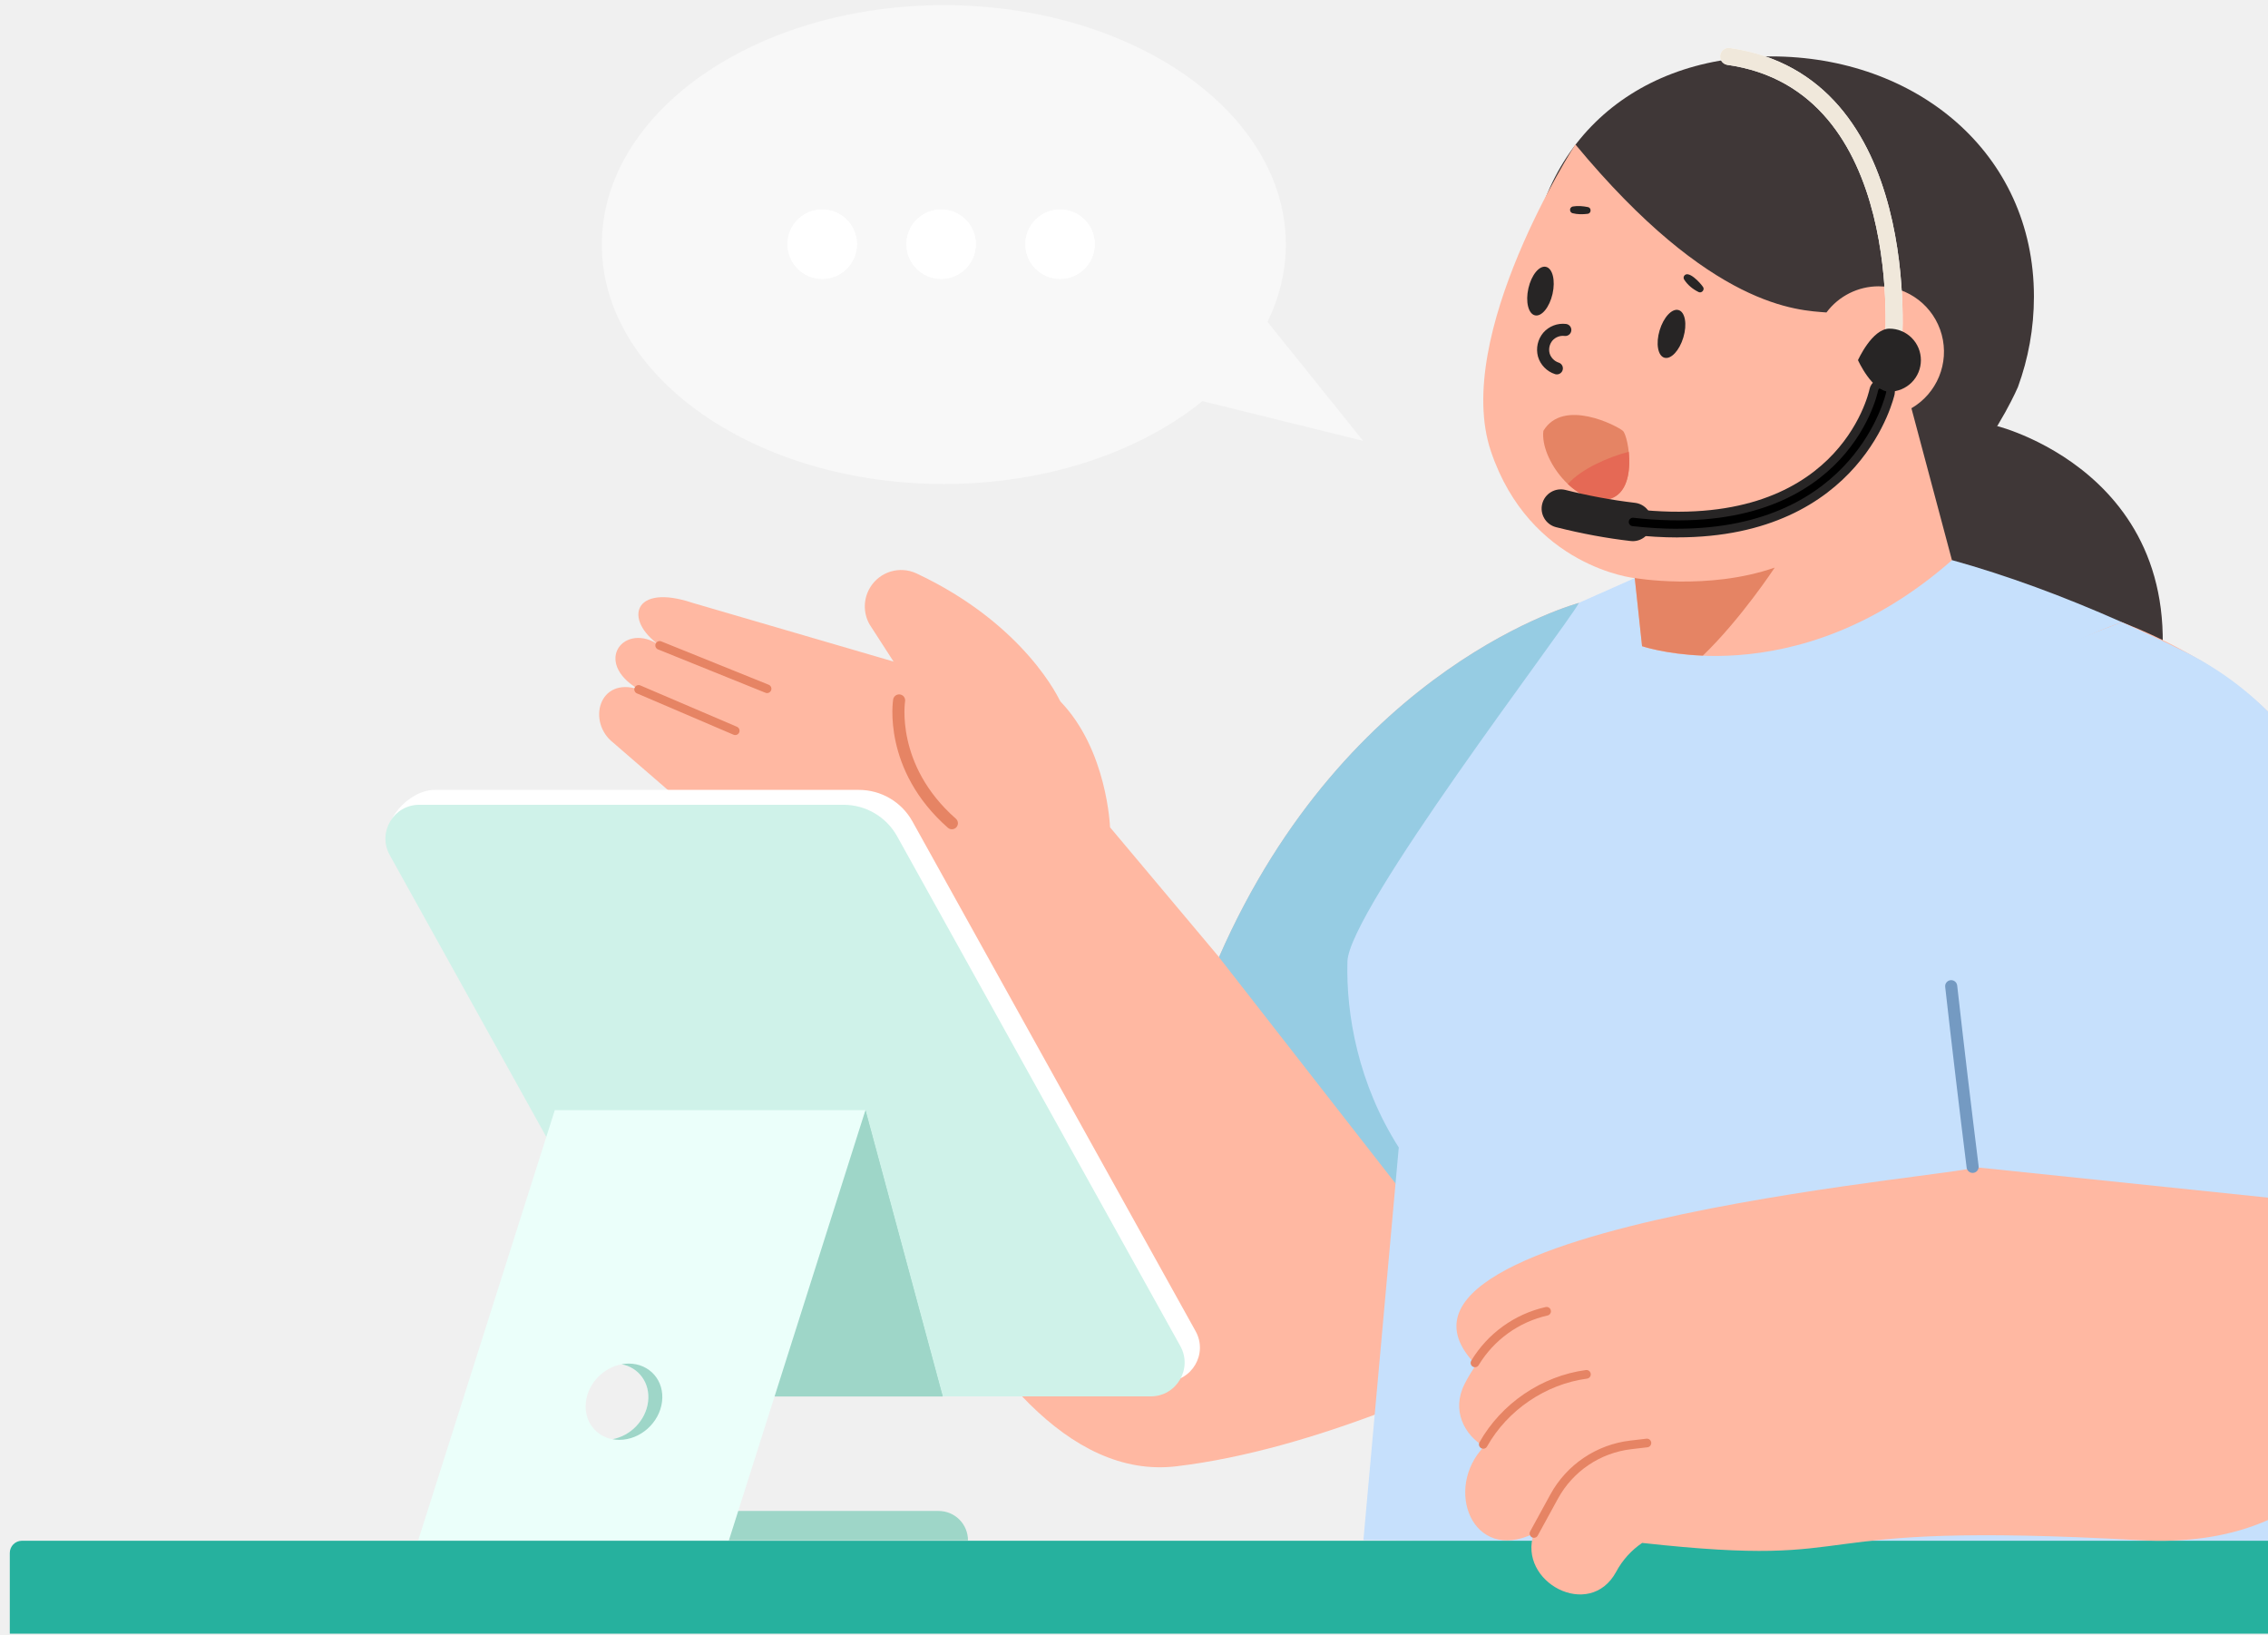
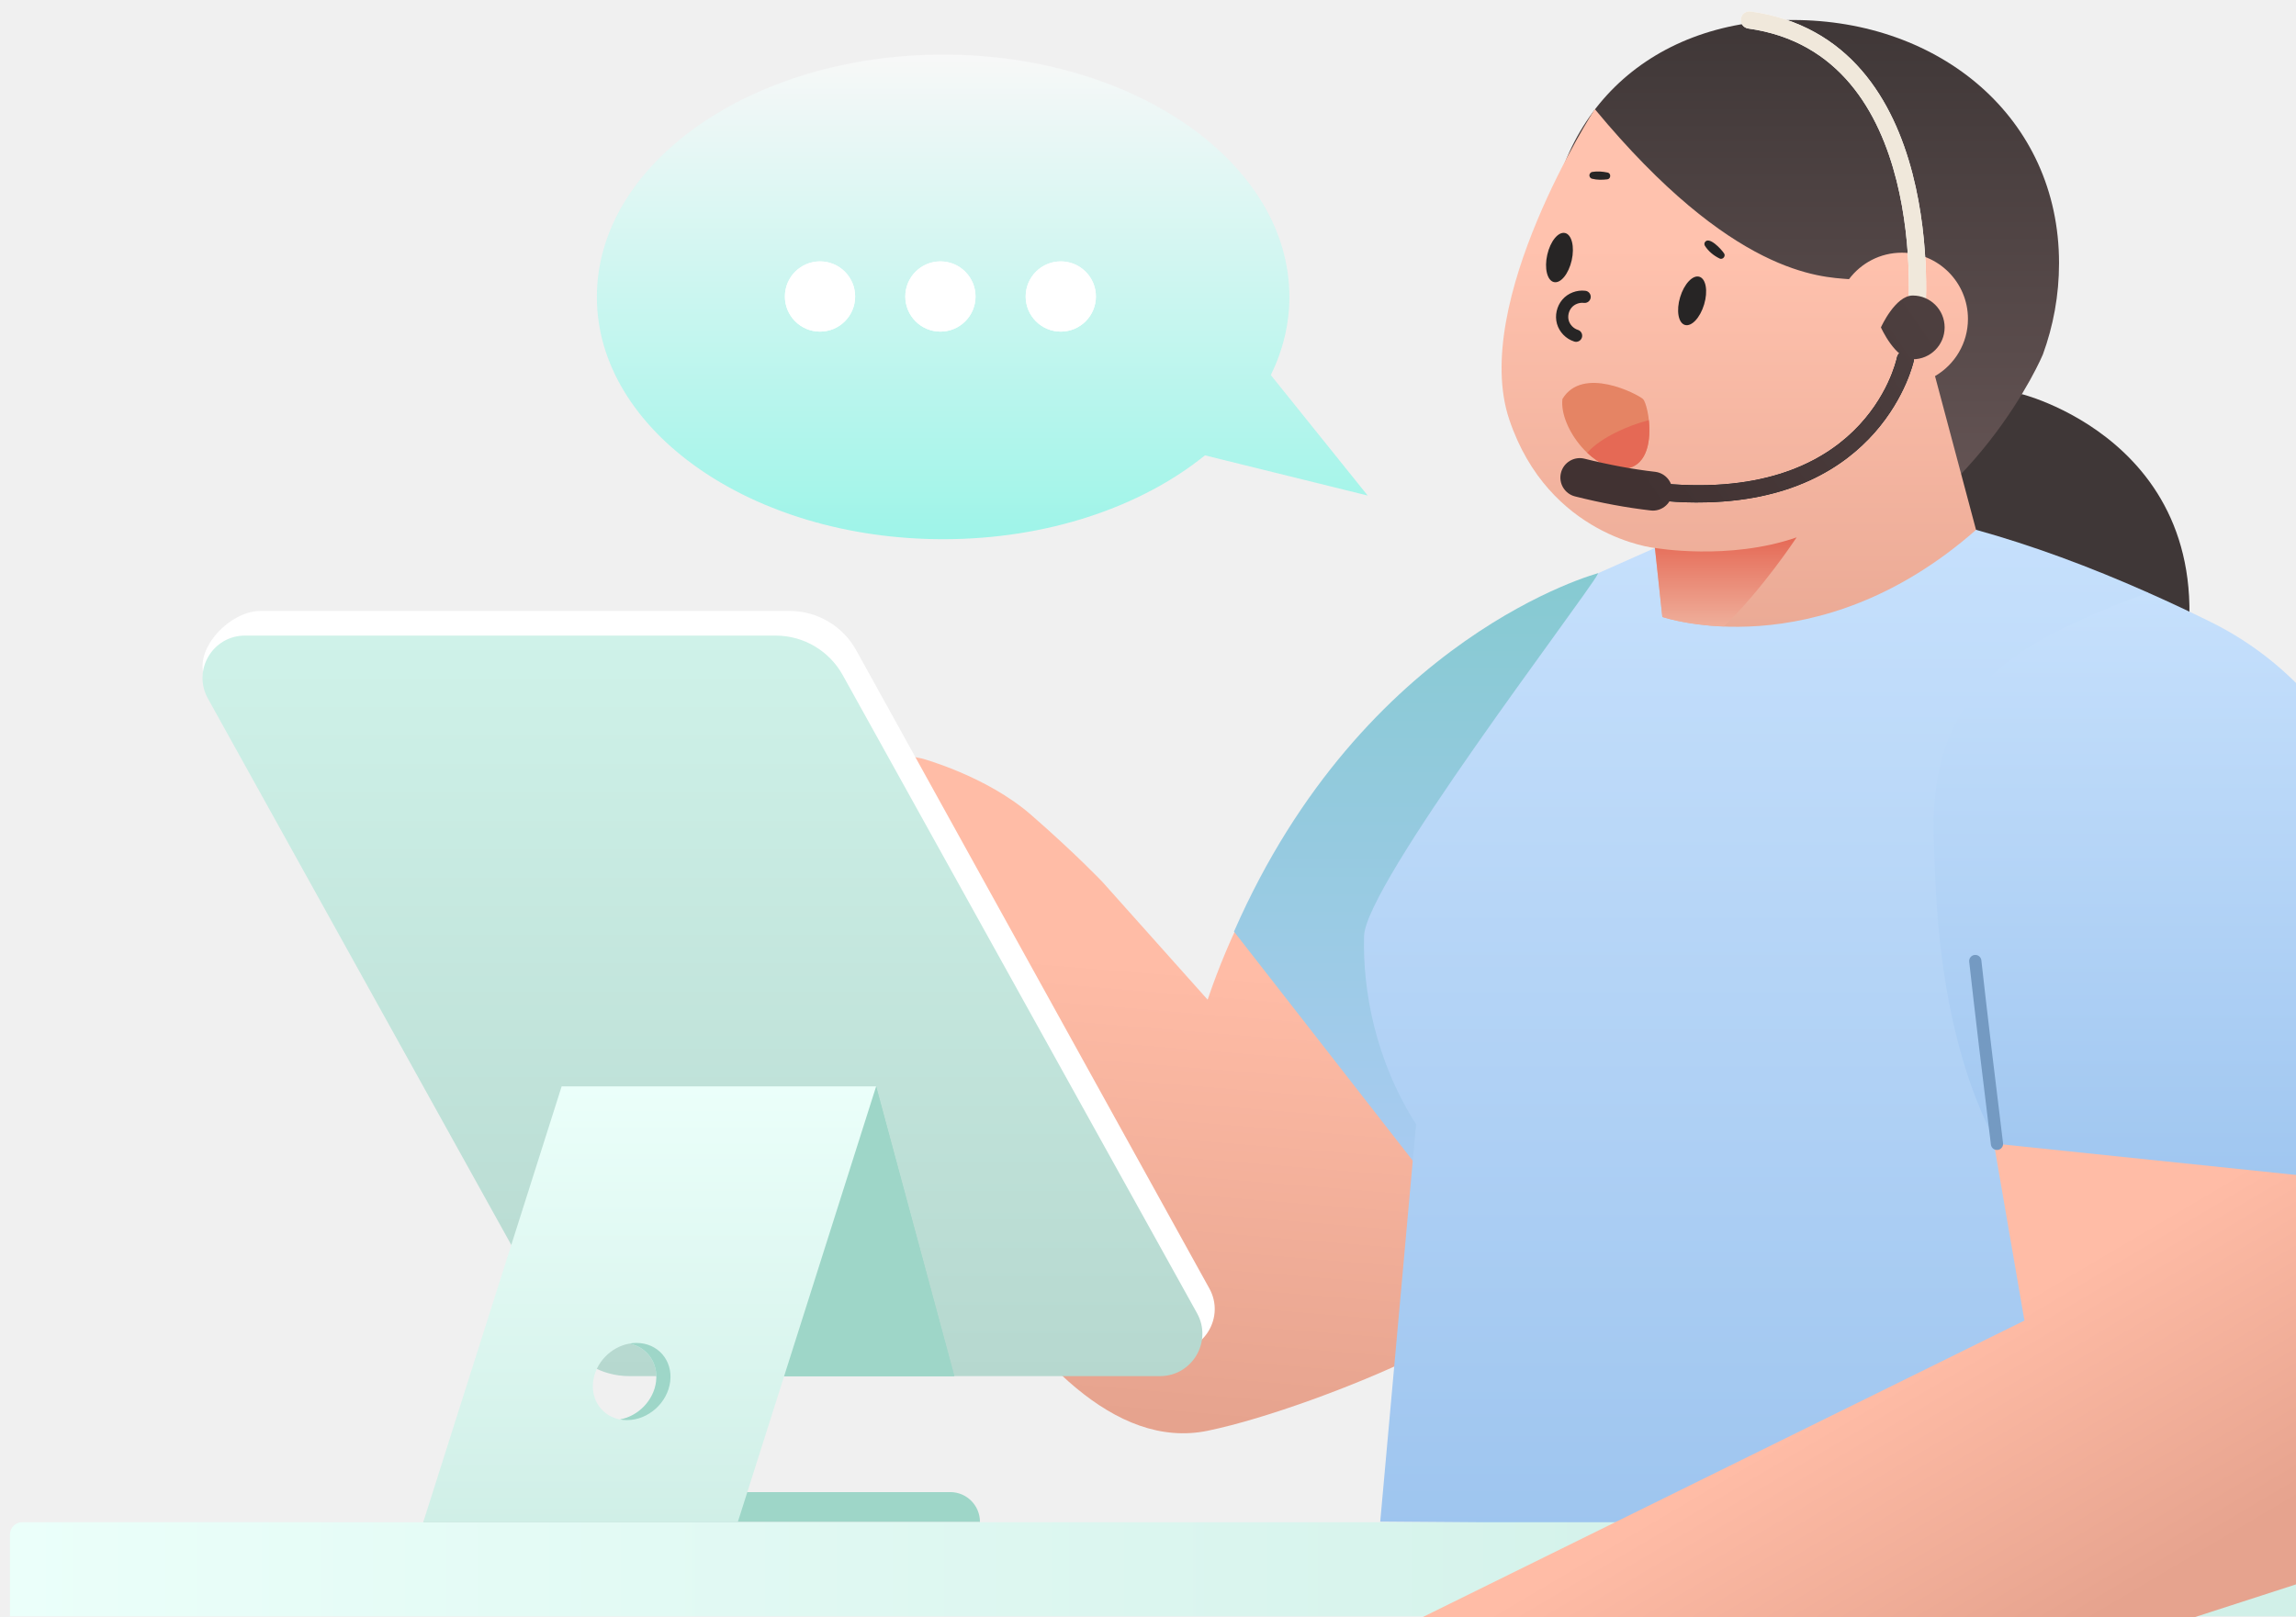
- <svg xmlns="http://www.w3.org/2000/svg" width="186" height="134" fill="none">
-   <path d="M163.793 34.938s17.991 4.471 12.554 24.796c0 0-21.631 1.145-21.992-20.358l9.438-4.438Z" fill="#3F3737" />
-   <path d="M66.618 78.486c-.966-3.872-4.111-7.016-4.111-7.016L50.285 60.894c-2.147-1.678-1.188-5.438 2.091-4.366-3.856-2.283-1.12-5.6 1.726-3.605-2.99-2.095-2.18-5.122 2.696-3.489l18.28 5.338s8-1.26 11.873 2.733c3.867 3.994 4.083 10.332 4.083 10.332l8.943 10.649c10.514-24.02 29.532-29.052 29.532-29.052-1.448 2.483-18.01 53.068-15.274 56.643l-.543 9.57c-5.559 2.128-11.562 3.917-17.221 4.589-17.764 2.099-28.883-37.873-29.848-41.745l-.005-.005Z" fill="#FFB8A2" />
-   <path d="m60.296 59.92-7.922-3.389M62.908 56.477l-8.81-3.555" stroke="#E68464" stroke-width=".71" stroke-linecap="round" stroke-linejoin="round" />
-   <path d="M73.737 57.434s-.894 5.482 4.327 10.07" stroke="#E68464" stroke-width=".99" stroke-linecap="round" stroke-linejoin="round" />
-   <path d="M86.947 57.506s-2.802-6.277-11.79-10.488a2.972 2.972 0 0 0-3.777 1.122 2.985 2.985 0 0 0-.067 3.06l5.393 8.355 10.247-2.05h-.006Z" fill="#FFB8A2" />
-   <path d="M129.498 49.434c-1.11 1.905-11.706 32.29-14.891 47.815l-14.64-18.764c10.513-24.019 29.531-29.051 29.531-29.051Z" fill="#96CCE3" />
-   <path d="M110.504 78.838c.116-4.183 17.553-26.924 19.001-29.413l4.566-2.027 26.003-1.472c4.527 1.255 9.182 2.977 13.937 5.088l15.756 75.879-77.954-.6 2.901-32.201c-3.317-5.205-4.333-10.899-4.21-15.248v-.006Z" fill="#C6E0FC" />
-   <path d="M125.295 24.322c0 11.849 8.249 21.453 20.083 21.453.677 0 1.337-.033 1.997-.094l-.294 3.6c13.038-4.722 18.414-17.554 18.414-17.554.843-2.31 1.309-4.8 1.309-7.4 0-11.848-9.72-19.702-21.553-19.702-11.834 0-19.962 7.854-19.962 19.697h.006Z" fill="#3F3737" />
-   <path d="M129.195 11.84c11.157 13.47 18.27 13.598 20.594 13.781a5.336 5.336 0 0 1 4.278-2.144 5.362 5.362 0 0 1 2.69 9.999l3.324 12.46c-12.905 11.342-25.41 7.06-25.41 7.06l-.599-5.589s-8.594-.9-11.8-10.398c-3.207-9.499 6.923-25.164 6.923-25.164v-.005Z" fill="#FFB8A2" />
-   <path d="M145.545 46.543s-2.762 4.205-5.891 7.216c-3.08-.123-4.988-.772-4.988-.772l-.599-5.589s5.992 1.05 11.478-.855Z" fill="#E58464" />
-   <path d="M136.494 29.331c-.537-.16-.71-1.166-.387-2.244.324-1.079 1.021-1.822 1.558-1.66.537.16.711 1.166.387 2.244-.323 1.079-1.021 1.822-1.558 1.66ZM125.886 25.858c-.547-.124-.79-1.114-.542-2.212.248-1.099.893-1.889 1.44-1.765.547.124.789 1.115.541 2.213s-.892 1.888-1.439 1.764Z" fill="#272525" />
-   <path d="M128.372 27.055a1.644 1.644 0 0 0-1.432.55 1.67 1.67 0 0 0-.333 1.5c.145.51.561.939 1.071 1.1" stroke="#272525" stroke-width=".99" stroke-linecap="round" stroke-linejoin="round" />
-   <path d="M139.67 23.539c-.205-.328-1.265-1.484-1.575-.878a.302.302 0 0 0 .016.25c.294.461.711.8 1.199 1.039.249.116.51-.19.36-.417v.006ZM130.235 16.982c-.416-.083-.832-.122-1.249-.05a.282.282 0 0 0-.221.334.283.283 0 0 0 .199.216c.411.106.832.1 1.249.05.299-.038.31-.494.022-.55Z" fill="#272525" />
-   <path d="M126.572 35.331c-.277 2.35 2.663 6.133 5.265 5.622 2.602-.511 1.72-5.21 1.259-5.622-.46-.41-4.893-2.716-6.524 0Z" fill="#E58464" />
-   <path d="M128.578 39.687c.96.911 2.136 1.483 3.257 1.267 1.669-.328 1.902-2.378 1.736-3.911-1.625.428-3.867 1.378-4.993 2.65v-.006Z" fill="#E56955" />
-   <path d="M155.262 29.32c.355 0 .66-.272.693-.633.022-.228 1.953-22.508-14.136-24.758a.7.7 0 0 0-.194 1.383c14.763 2.061 12.96 23.03 12.938 23.247a.7.7 0 0 0 .627.761H155.262Z" fill="#fff" />
-   <path d="M155.262 29.32c.355 0 .66-.272.693-.633.022-.228 1.953-22.508-14.136-24.758a.7.7 0 0 0-.194 1.383c14.763 2.061 12.96 23.03 12.938 23.247a.7.7 0 0 0 .627.761H155.262Z" fill="#F0E8DB" />
-   <path d="M133.904 44.374c.788 0 1.47-.595 1.559-1.4a1.574 1.574 0 0 0-1.387-1.744 44.51 44.51 0 0 1-5.714-1.061 1.575 1.575 0 0 0-.766 3.055c2.131.539 4.194.916 6.125 1.138.061.006.122.012.178.012h.005Z" fill="#272525" />
-   <path d="M137.561 43.709c14.912 0 17.442-11.327 17.47-11.454a.696.696 0 0 0-.538-.822.692.692 0 0 0-.821.538c-.106.506-2.752 12.043-19.69 10.132a.699.699 0 0 0-.155 1.389c1.326.15 2.574.222 3.739.222l-.005-.005Z" fill="#fff" />
-   <path d="M137.561 43.709c14.912 0 17.442-11.327 17.47-11.454a.696.696 0 0 0-.538-.822.692.692 0 0 0-.821.538c-.106.506-2.752 12.043-19.69 10.132a.699.699 0 0 0-.155 1.389c1.326.15 2.574.222 3.739.222l-.005-.005Z" fill="#000" />
-   <path d="M137.561 43.709c14.912 0 17.442-11.327 17.47-11.454a.696.696 0 0 0-.538-.822.692.692 0 0 0-.821.538c-.106.506-2.752 12.043-19.69 10.132a.699.699 0 0 0-.155 1.389c1.326.15 2.574.222 3.739.222l-.005-.005Z" stroke="#272525" stroke-width=".71" stroke-linecap="round" stroke-linejoin="round" />
-   <path d="M157.534 29.532a2.58 2.58 0 0 0-2.58-2.583c-1.425 0-2.579 2.583-2.579 2.583s1.154 2.583 2.579 2.583a2.58 2.58 0 0 0 2.58-2.583Z" fill="#272525" />
-   <path d="M1.805 126.34h208.389a3.808 3.808 0 0 1 3.806 3.81 3.808 3.808 0 0 1-3.806 3.811H.804v-6.621a1 1 0 0 1 1-1Z" fill="#26B19E" />
-   <path d="M120.11 113.487c.278-.545.594-1.067.938-1.567-11.568-11.809 43.268-15.759 40.727-16.237-1.853-23.363-9.409-36.728 12.233-44.671 7.251 2.86 14.175 7.504 17.26 14.964 8.394 19.176 14.513 62.003-15.795 60.32-29.598-1.65-21.138 2.389-40.799.222a6.663 6.663 0 0 0-2.131 2.367c-2.18 4.027-8.111.827-6.752-3.139-5.054 2.461-7.412-3.699-4.077-7.132-1.62-.945-2.697-2.972-1.604-5.122v-.005Z" fill="#FFB8A2" />
-   <path d="m125.8 125.745 1.659-3.032a8.248 8.248 0 0 1 6.28-4.233l1.326-.156M121.644 118.439c1.731-3.083 4.96-5.277 8.461-5.744M120.963 111.756a9.248 9.248 0 0 1 5.875-4.233" stroke="#E68464" stroke-width=".71" stroke-linecap="round" stroke-linejoin="round" />
-   <path d="M161.776 95.686c-5.082-9.271-4.971-21.825-5.082-23.836-.705-12.76 6.008-16.603 17.315-20.83 1.67.738 3.351 1.527 5.043 2.36 5.437 2.678 9.82 7.155 12.261 12.704 4.51 10.266 6.563 21.525 7.062 33.407l-36.599-3.805Z" fill="#C6E0FC" />
-   <path d="M161.776 95.682a1259.726 1259.726 0 0 1-1.758-14.815" stroke="#749AC2" stroke-width=".99" stroke-linecap="round" stroke-linejoin="round" />
-   <path d="M34.297 126.309h45.088a2.407 2.407 0 0 0-2.407-2.411h-40.8l-1.875 2.411h-.006Z" fill="#9ED6C8" />
-   <path d="M95.63 113.28H60.833a5.023 5.023 0 0 1-4.394-2.589L32.062 69.33c-1.027-1.85 1.464-4.56 3.578-4.56h34.797c1.825 0 3.506.988 4.394 2.588l23.223 41.8c1.026 1.85-.31 4.122-2.424 4.122Z" fill="#fff" />
-   <path d="M94.376 114.502H59.58a5.022 5.022 0 0 1-4.394-2.588l-6.98-12.56-16.244-29.24c-1.026-1.85.31-4.122 2.425-4.122h34.796c1.825 0 3.506.989 4.394 2.589l23.224 41.8c1.026 1.849-.311 4.121-2.425 4.121Z" fill="#CFF2E9" />
-   <path d="m62.326 114.506 8.649-23.475 6.336 23.475H62.326Z" fill="#9ED6C8" />
-   <path d="m62.326 114.506 8.649-23.475 6.336 23.475H62.326Z" fill="#9ED6C8" />
-   <path d="M45.499 91.031h25.476l-11.202 35.29H34.292l11.207-35.29Zm4.732 26.986c1.476-.267 2.73-1.539 2.918-3.072.189-1.533-.76-2.811-2.175-3.072-1.48.267-2.735 1.539-2.923 3.072-.189 1.533.76 2.81 2.18 3.072Z" fill="#EBFFFA" />
-   <path d="M50.232 118.012c.178.039.366.055.56.055 1.72 0 3.29-1.4 3.501-3.127.217-1.728-1.01-3.128-2.735-3.128-.194 0-.388.017-.583.056 1.415.261 2.364 1.539 2.175 3.072-.188 1.533-1.442 2.805-2.918 3.072Z" fill="#9ED6C8" />
-   <path opacity=".5" d="M77.404.422c15.49 0 28.05 8.788 28.05 19.63 0 2.217-.532 4.35-1.503 6.339l7.844 9.76-13.181-3.256c-5.143 4.16-12.733 6.794-21.21 6.794-15.49 0-28.05-8.788-28.05-19.63 0-10.844 12.56-19.637 28.05-19.637Z" fill="#fff" />
-   <circle cx="67.43" cy="20.024" r="2.845" fill="#fff" />
-   <circle cx="67.43" cy="20.024" r="2.845" fill="#fff" />
-   <circle cx="77.182" cy="20.024" r="2.845" fill="#fff" />
-   <circle cx="77.182" cy="20.024" r="2.845" fill="#fff" />
-   <circle cx="86.935" cy="20.024" r="2.845" fill="#fff" />
-   <circle cx="86.935" cy="20.024" r="2.845" fill="#fff" />
+ <svg xmlns="http://www.w3.org/2000/svg" width="186" height="131" viewBox="0 0 186 131" fill="none">
+   <path d="M163.793 31.936C163.793 31.936 181.784 36.407 176.347 56.732C176.347 56.732 154.716 57.877 154.355 36.374L163.793 31.936Z" fill="#3F3737" style="fill:#3F3737;fill:color(display-p3 0.246 0.216 0.216);fill-opacity:1;" />
+   <path d="M69.203 82.385C68.091 79.141 65.167 76.681 65.167 76.681L53.926 68.526C51.964 67.248 52.509 63.958 55.395 64.635C51.926 62.964 54.024 59.924 56.607 61.421C53.893 59.849 54.364 57.197 58.658 58.237L74.701 61.462C74.701 61.462 79.892 62.866 83.501 66C87.105 69.135 89.321 71.472 89.321 71.472L97.831 81C105.064 59.664 120.904 52.887 120.904 52.887C119.847 55.119 114.395 100.141 117.001 103L114.501 110C109.899 112.23 102.626 114.937 97.831 115.929C82.778 119.034 70.319 85.632 69.208 82.389L69.203 82.385Z" fill="url(#paint0_linear_2313_21298)" style="" />
+   <path d="M60.296 56.916L52.373 53.527" stroke="#E68464" style="stroke:#E68464;stroke:color(display-p3 0.9 0.518 0.394);stroke-opacity:1;" stroke-width="0.71" stroke-linecap="round" stroke-linejoin="round" />
+   <path d="M62.908 53.477L54.098 49.922" stroke="#E68464" style="stroke:#E68464;stroke:color(display-p3 0.9 0.518 0.394);stroke-opacity:1;" stroke-width="0.71" stroke-linecap="round" stroke-linejoin="round" />
+   <path d="M129.498 46.432C128.388 48.337 117.792 78.722 114.607 94.248L99.966 75.483C110.48 51.464 129.498 46.432 129.498 46.432Z" fill="url(#paint1_linear_2313_21298)" style="" />
+   <path d="M110.504 75.838C110.62 71.655 128.057 48.914 129.505 46.425L134.071 44.398L160.074 42.926C164.601 44.181 169.256 45.903 174.011 48.014L189.767 123.893L111.813 123.293L114.714 91.092C111.397 85.887 110.381 80.193 110.504 75.844V75.838Z" fill="url(#paint2_linear_2313_21298)" style="" />
+   <path d="M125.294 21.319C125.294 33.167 133.544 42.771 145.378 42.771C146.055 42.771 146.715 42.738 147.375 42.677L147.081 46.276C160.118 41.555 165.494 28.723 165.494 28.723C166.338 26.412 166.804 23.924 166.804 21.324C166.804 9.476 157.084 1.621 145.25 1.621C133.416 1.621 125.289 9.476 125.289 21.319H125.294Z" fill="url(#paint3_linear_2313_21298)" style="" />
+   <path d="M129.195 8.838C140.352 22.308 147.464 22.436 149.789 22.619C150.765 21.32 152.313 20.475 154.066 20.475C157.023 20.475 159.425 22.875 159.425 25.841C159.425 27.819 158.349 29.546 156.757 30.474L160.08 42.933C147.176 54.276 134.671 49.993 134.671 49.993L134.071 44.405C134.071 44.405 125.478 43.505 122.271 34.007C119.064 24.508 129.195 8.843 129.195 8.843V8.838Z" fill="url(#paint4_linear_2313_21298)" style="" />
+   <path d="M145.545 43.541C145.545 43.541 142.782 47.746 139.653 50.757C136.574 50.635 134.665 49.985 134.665 49.985L134.066 44.397C134.066 44.397 140.058 45.446 145.545 43.541Z" fill="url(#paint5_linear_2313_21298)" style="" />
+   <path d="M136.494 26.328C135.957 26.166 135.784 25.161 136.107 24.083C136.431 23.005 137.128 22.261 137.665 22.423C138.202 22.584 138.376 23.589 138.052 24.667C137.729 25.746 137.031 26.489 136.494 26.328Z" fill="#272525" style="fill:#272525;fill:color(display-p3 0.153 0.145 0.145);fill-opacity:1;" />
+   <path d="M125.885 22.856C125.338 22.732 125.096 21.742 125.344 20.644C125.592 19.545 126.236 18.756 126.783 18.879C127.33 19.003 127.572 19.994 127.324 21.092C127.076 22.19 126.432 22.98 125.885 22.856Z" fill="#272525" style="fill:#272525;fill:color(display-p3 0.153 0.145 0.145);fill-opacity:1;" />
+   <path d="M128.371 24.051C127.844 23.985 127.284 24.196 126.94 24.601C126.596 25.007 126.463 25.59 126.607 26.101C126.751 26.612 127.167 27.04 127.678 27.201" stroke="#272525" style="stroke:#272525;stroke:color(display-p3 0.153 0.145 0.145);stroke-opacity:1;" stroke-width="0.99" stroke-linecap="round" stroke-linejoin="round" />
+   <path d="M139.67 20.537C139.465 20.209 138.405 19.054 138.094 19.659C138.061 19.742 138.072 19.837 138.111 19.909C138.405 20.37 138.821 20.709 139.309 20.948C139.559 21.064 139.82 20.759 139.67 20.531V20.537Z" fill="#272525" style="fill:#272525;fill:color(display-p3 0.153 0.145 0.145);fill-opacity:1;" />
+   <path d="M130.235 13.98C129.819 13.897 129.403 13.858 128.986 13.931C128.831 13.964 128.731 14.114 128.765 14.264C128.787 14.369 128.864 14.453 128.964 14.48C129.375 14.586 129.796 14.58 130.213 14.53C130.512 14.492 130.523 14.036 130.235 13.98Z" fill="#272525" style="fill:#272525;fill:color(display-p3 0.153 0.145 0.145);fill-opacity:1;" />
+   <path d="M126.573 32.329C126.295 34.679 129.236 38.462 131.838 37.951C134.44 37.44 133.557 32.74 133.097 32.329C132.636 31.918 128.204 29.613 126.573 32.329Z" fill="#E58464" style="fill:#E58464;fill:color(display-p3 0.898 0.518 0.392);fill-opacity:1;" />
+   <path d="M128.578 36.683C129.538 37.594 130.714 38.166 131.835 37.95C133.504 37.622 133.737 35.572 133.571 34.039C131.946 34.467 129.704 35.417 128.578 36.689V36.683Z" fill="#E56955" style="fill:#E56955;fill:color(display-p3 0.898 0.412 0.333);fill-opacity:1;" />
+   <path d="M155.262 26.318C155.617 26.318 155.922 26.046 155.955 25.685C155.977 25.457 157.908 3.177 141.819 0.927C141.442 0.872 141.087 1.138 141.031 1.522C140.976 1.905 141.242 2.255 141.625 2.31C156.388 4.371 154.585 25.341 154.563 25.557C154.529 25.941 154.807 26.279 155.19 26.318C155.212 26.318 155.234 26.318 155.256 26.318H155.262Z" fill="white" style="fill:white;fill-opacity:1;" />
+   <path d="M155.262 26.318C155.617 26.318 155.922 26.046 155.955 25.685C155.977 25.457 157.908 3.177 141.819 0.927C141.442 0.872 141.087 1.138 141.031 1.522C140.976 1.905 141.242 2.255 141.625 2.31C156.388 4.371 154.585 25.341 154.563 25.557C154.529 25.941 154.807 26.279 155.19 26.318C155.212 26.318 155.234 26.318 155.256 26.318H155.262Z" fill="#F0E8DB" style="fill:#F0E8DB;fill:color(display-p3 0.941 0.91 0.859);fill-opacity:1;" />
+   <path d="M137.561 40.709C152.474 40.709 155.004 29.383 155.031 29.255C155.109 28.877 154.865 28.51 154.493 28.433C154.116 28.355 153.75 28.594 153.672 28.971C153.567 29.477 150.92 41.014 133.983 39.103C133.6 39.065 133.256 39.337 133.212 39.72C133.167 40.103 133.445 40.448 133.827 40.492C135.153 40.642 136.402 40.714 137.567 40.714L137.561 40.709Z" fill="white" style="fill:white;fill-opacity:1;" />
+   <path d="M137.561 40.709C152.474 40.709 155.004 29.383 155.031 29.255C155.109 28.877 154.865 28.51 154.493 28.433C154.116 28.355 153.75 28.594 153.672 28.971C153.567 29.477 150.92 41.014 133.983 39.103C133.6 39.065 133.256 39.337 133.212 39.72C133.167 40.103 133.445 40.448 133.827 40.492C135.153 40.642 136.402 40.714 137.567 40.714L137.561 40.709Z" fill="black" style="fill:black;fill-opacity:1;" />
+   <path d="M133.905 41.372C134.692 41.372 135.375 40.777 135.464 39.972C135.563 39.105 134.942 38.328 134.077 38.228C132.279 38.022 130.359 37.667 128.362 37.167C127.519 36.956 126.665 37.467 126.454 38.311C126.243 39.155 126.753 40.011 127.597 40.222C129.727 40.761 131.791 41.138 133.722 41.361C133.783 41.366 133.844 41.372 133.899 41.372H133.905Z" fill="url(#paint6_linear_2313_21298)" style="" />
+   <path d="M137.561 40.709C152.474 40.709 155.004 29.383 155.031 29.255C155.109 28.877 154.865 28.51 154.493 28.433C154.116 28.355 153.75 28.594 153.672 28.971C153.567 29.477 150.92 41.014 133.983 39.103C133.6 39.065 133.256 39.337 133.211 39.72C133.167 40.103 133.444 40.448 133.827 40.492C135.153 40.642 136.402 40.714 137.567 40.714L137.561 40.709Z" fill="url(#paint7_linear_2313_21298)" style="" />
+   <path d="M157.535 26.528C157.535 25.101 156.381 23.945 154.955 23.945C153.529 23.945 152.375 26.528 152.375 26.528C152.375 26.528 153.529 29.111 154.955 29.111C156.381 29.111 157.535 27.956 157.535 26.528Z" fill="url(#paint8_linear_2313_21298)" style="" />
+   <path d="M1.805 123.338H210.194C212.296 123.338 214 125.044 214 127.148C214 129.253 212.296 130.959 210.194 130.959H0.805V124.338C0.805 123.786 1.252 123.338 1.805 123.338Z" fill="url(#paint9_linear_2313_21298)" style="" />
+   <path d="M108.322 134.442L164 107L161.5 92.5L186.806 87L193.548 125.933L138.714 143.678C129.535 144.693 122.708 148.169 121.943 149.061C121.178 149.954 120.699 151.349 120.568 152.394C118.449 154.04 117.07 153.602 116.645 153.176C113.193 154.273 112.397 151.474 112.431 149.938C106.39 150.326 106.321 145.718 107.042 143.365C102.415 140.616 105.968 136.271 108.322 134.442Z" fill="url(#paint10_linear_2313_21298)" style="" />
+   <path d="M161.776 92.682C156.694 83.411 156.805 70.857 156.694 68.846C155.99 56.087 162.703 52.243 174.01 48.016C175.679 48.754 177.36 49.543 179.053 50.376C184.49 53.054 188.872 57.531 191.313 63.08C195.824 73.346 197.877 84.605 198.376 96.487L161.776 92.682Z" fill="url(#paint11_linear_2313_21298)" style="" />
+   <path d="M161.776 92.682C161.088 87.138 160.473 81.944 160.018 77.867" stroke="#749AC2" style="stroke:#749AC2;stroke:color(display-p3 0.454 0.603 0.762);stroke-opacity:1;" stroke-width="0.99" stroke-linecap="round" stroke-linejoin="round" />
+   <path d="M34.298 123.309H79.386C79.386 121.976 78.309 120.898 76.978 120.898H36.179L34.303 123.309H34.298Z" fill="#9ED6C8" style="fill:#9ED6C8;fill:color(display-p3 0.62 0.839 0.784);fill-opacity:1;" />
+   <path d="M94.986 109.5H52.133C49.885 109.5 47.815 108.277 46.722 106.298L16.7 55.141C15.436 52.853 18.504 49.5 21.107 49.5H63.96C66.208 49.5 68.278 50.723 69.371 52.702L97.972 104.402C99.236 106.69 97.589 109.5 94.986 109.5Z" fill="white" style="fill:white;fill-opacity:1;" />
+   <path d="M93.974 111.5H50.972C48.717 111.5 46.639 110.277 45.542 108.298L36.917 92.764L16.842 56.598C15.574 54.31 17.226 51.5 19.838 51.5H62.84C65.096 51.5 67.173 52.723 68.27 54.702L96.971 106.402C98.239 108.69 96.587 111.5 93.974 111.5Z" fill="url(#paint12_linear_2313_21298)" style="" />
+   <path d="M62.326 111.502L70.975 88.027L77.311 111.502H62.326Z" fill="#9ED6C8" style="fill:#9ED6C8;fill:color(display-p3 0.62 0.839 0.784);fill-opacity:1;" />
+   <path d="M62.326 111.502L70.975 88.027L77.311 111.502H62.326Z" fill="#9ED6C8" style="fill:#9ED6C8;fill:color(display-p3 0.62 0.839 0.784);fill-opacity:1;" />
+   <path d="M45.499 88.027H70.975L59.773 123.317H34.292L45.499 88.027ZM50.231 115.013C51.707 114.746 52.961 113.474 53.149 111.941C53.338 110.408 52.389 109.13 50.974 108.869C49.493 109.136 48.239 110.408 48.051 111.941C47.862 113.474 48.811 114.752 50.231 115.013Z" fill="url(#paint13_linear_2313_21298)" style="" />
+   <path d="M50.231 115.01C50.409 115.049 50.598 115.065 50.792 115.065C52.512 115.065 54.082 113.665 54.293 111.938C54.509 110.21 53.283 108.811 51.557 108.811C51.363 108.811 51.169 108.827 50.975 108.866C52.39 109.127 53.338 110.405 53.15 111.938C52.961 113.471 51.707 114.743 50.231 115.01Z" fill="#9ED6C8" style="fill:#9ED6C8;fill:color(display-p3 0.62 0.839 0.784);fill-opacity:1;" />
+   <path opacity="0.5" d="M76.403 4.422C91.893 4.422 104.454 13.21 104.454 24.053C104.454 26.269 103.921 28.402 102.95 30.391L110.795 40.15L97.613 36.895C92.47 41.056 84.881 43.689 76.403 43.689C60.914 43.689 48.353 34.901 48.353 24.058C48.353 13.215 60.914 4.422 76.403 4.422Z" fill="url(#paint14_linear_2313_21298)" style="" />
+   <circle cx="66.43" cy="24.024" r="2.845" fill="white" style="fill:white;fill-opacity:1;" />
+   <circle cx="66.43" cy="24.024" r="2.845" fill="white" style="fill:white;fill-opacity:1;" />
+   <circle cx="76.183" cy="24.024" r="2.845" fill="white" style="fill:white;fill-opacity:1;" />
+   <circle cx="76.183" cy="24.024" r="2.845" fill="white" style="fill:white;fill-opacity:1;" />
+   <circle cx="85.935" cy="24.024" r="2.845" fill="white" style="fill:white;fill-opacity:1;" />
+   <circle cx="85.935" cy="24.024" r="2.845" fill="white" style="fill:white;fill-opacity:1;" />
+   <defs>
+     <linearGradient id="paint0_linear_2313_21298" x1="97.5" y1="78.5" x2="94.5" y2="115" gradientUnits="userSpaceOnUse">
+       <stop stop-color="#FFBCA6" style="stop-color:#FFBCA6;stop-color:color(display-p3 1 0.736 0.65);stop-opacity:1;" />
+       <stop offset="1" stop-color="#E6A38E" style="stop-color:#E6A38E;stop-color:color(display-p3 0.902 0.639 0.557);stop-opacity:1;" />
+     </linearGradient>
+     <linearGradient id="paint1_linear_2313_21298" x1="114.732" y1="94.248" x2="114.732" y2="46.432" gradientUnits="userSpaceOnUse">
+       <stop stop-color="#A8CBF1" style="stop-color:#A8CBF1;stop-color:color(display-p3 0.658 0.795 0.946);stop-opacity:1;" />
+       <stop offset="1" stop-color="#86CAD1" style="stop-color:#86CAD1;stop-color:color(display-p3 0.527 0.791 0.821);stop-opacity:1;" />
+     </linearGradient>
+     <linearGradient id="paint2_linear_2313_21298" x1="150.13" y1="123.893" x2="150.13" y2="42.926" gradientUnits="userSpaceOnUse">
+       <stop stop-color="#9EC5EF" style="stop-color:#9EC5EF;stop-color:color(display-p3 0.621 0.773 0.938);stop-opacity:1;" />
+       <stop offset="1" stop-color="#C6E0FC" style="stop-color:#C6E0FC;stop-color:color(display-p3 0.776 0.878 0.988);stop-opacity:1;" />
+     </linearGradient>
+     <linearGradient id="paint3_linear_2313_21298" x1="146.046" y1="46.276" x2="146.046" y2="1.621" gradientUnits="userSpaceOnUse">
+       <stop stop-color="#6B5959" style="stop-color:#6B5959;stop-color:color(display-p3 0.421 0.349 0.349);stop-opacity:1;" />
+       <stop offset="1" stop-color="#3F3737" style="stop-color:#3F3737;stop-color:color(display-p3 0.247 0.216 0.216);stop-opacity:1;" />
+     </linearGradient>
+     <linearGradient id="paint4_linear_2313_21298" x1="143" y1="20" x2="143" y2="58.5" gradientUnits="userSpaceOnUse">
+       <stop stop-color="#FFC2AE" style="stop-color:#FFC2AE;stop-color:color(display-p3 1 0.762 0.683);stop-opacity:1;" />
+       <stop offset="1" stop-color="#E6A48F" style="stop-color:#E6A48F;stop-color:color(display-p3 0.902 0.643 0.561);stop-opacity:1;" />
+     </linearGradient>
+     <linearGradient id="paint5_linear_2313_21298" x1="139.806" y1="50.757" x2="139.806" y2="43.541" gradientUnits="userSpaceOnUse">
+       <stop stop-color="#EFAF9B" style="stop-color:#EFAF9B;stop-color:color(display-p3 0.937 0.686 0.608);stop-opacity:1;" />
+       <stop offset="1" stop-color="#E56955" style="stop-color:#E56955;stop-color:color(display-p3 0.898 0.412 0.333);stop-opacity:1;" />
+     </linearGradient>
+     <linearGradient id="paint6_linear_2313_21298" x1="134" y1="41.5" x2="156.5" y2="26" gradientUnits="userSpaceOnUse">
+       <stop stop-color="#413232" style="stop-color:#413232;stop-color:color(display-p3 0.254 0.198 0.198);stop-opacity:1;" />
+       <stop offset="1" stop-color="#4D3F3F" style="stop-color:#4D3F3F;stop-color:color(display-p3 0.3 0.246 0.246);stop-opacity:1;" />
+     </linearGradient>
+     <linearGradient id="paint7_linear_2313_21298" x1="134" y1="41.5" x2="156.5" y2="26" gradientUnits="userSpaceOnUse">
+       <stop stop-color="#413232" style="stop-color:#413232;stop-color:color(display-p3 0.254 0.198 0.198);stop-opacity:1;" />
+       <stop offset="1" stop-color="#4D3F3F" style="stop-color:#4D3F3F;stop-color:color(display-p3 0.3 0.246 0.246);stop-opacity:1;" />
+     </linearGradient>
+     <linearGradient id="paint8_linear_2313_21298" x1="134" y1="41.5" x2="156.5" y2="26" gradientUnits="userSpaceOnUse">
+       <stop stop-color="#413232" style="stop-color:#413232;stop-color:color(display-p3 0.254 0.198 0.198);stop-opacity:1;" />
+       <stop offset="1" stop-color="#4D3F3F" style="stop-color:#4D3F3F;stop-color:color(display-p3 0.3 0.246 0.246);stop-opacity:1;" />
+     </linearGradient>
+     <linearGradient id="paint9_linear_2313_21298" x1="0.805" y1="127.148" x2="214" y2="127.148" gradientUnits="userSpaceOnUse">
+       <stop stop-color="#EBFFFA" style="stop-color:#EBFFFA;stop-color:color(display-p3 0.922 1 0.98);stop-opacity:1;" />
+       <stop offset="0.71" stop-color="#D1F0E8" style="stop-color:#D1F0E8;stop-color:color(display-p3 0.82 0.941 0.91);stop-opacity:1;" />
+     </linearGradient>
+     <linearGradient id="paint10_linear_2313_21298" x1="166" y1="133.5" x2="153" y2="111.5" gradientUnits="userSpaceOnUse">
+       <stop stop-color="#E6A38E" style="stop-color:#E6A38E;stop-color:color(display-p3 0.9 0.639 0.555);stop-opacity:1;" />
+       <stop offset="1" stop-color="#FFBCA6" style="stop-color:#FFBCA6;stop-color:color(display-p3 1 0.736 0.65);stop-opacity:1;" />
+     </linearGradient>
+     <linearGradient id="paint11_linear_2313_21298" x1="177.51" y1="96.487" x2="177.51" y2="48.016" gradientUnits="userSpaceOnUse">
+       <stop stop-color="#9FC6F0" style="stop-color:#9FC6F0;stop-color:color(display-p3 0.624 0.776 0.941);stop-opacity:1;" />
+       <stop offset="1" stop-color="#C6E0FC" style="stop-color:#C6E0FC;stop-color:color(display-p3 0.776 0.878 0.988);stop-opacity:1;" />
+     </linearGradient>
+     <linearGradient id="paint12_linear_2313_21298" x1="56.906" y1="111.5" x2="56.906" y2="51.5" gradientUnits="userSpaceOnUse">
+       <stop stop-color="#B6D8CF" style="stop-color:#B6D8CF;stop-color:color(display-p3 0.715 0.846 0.812);stop-opacity:1;" />
+       <stop offset="1" stop-color="#CFF2E9" style="stop-color:#CFF2E9;stop-color:color(display-p3 0.812 0.949 0.914);stop-opacity:1;" />
+     </linearGradient>
+     <linearGradient id="paint13_linear_2313_21298" x1="52.633" y1="123.317" x2="52.633" y2="88.027" gradientUnits="userSpaceOnUse">
+       <stop stop-color="#D0EFE7" style="stop-color:#D0EFE7;stop-color:color(display-p3 0.816 0.938 0.907);stop-opacity:1;" />
+       <stop offset="1" stop-color="#EBFFFA" style="stop-color:#EBFFFA;stop-color:color(display-p3 0.922 1 0.98);stop-opacity:1;" />
+     </linearGradient>
+     <linearGradient id="paint14_linear_2313_21298" x1="79.574" y1="4.422" x2="79.574" y2="43.689" gradientUnits="userSpaceOnUse">
+       <stop stop-color="white" style="stop-color:white;stop-opacity:1;" />
+       <stop offset="1" stop-color="#4BF8E0" style="stop-color:#4BF8E0;stop-color:color(display-p3 0.295 0.971 0.878);stop-opacity:1;" />
+     </linearGradient>
+   </defs>
</svg>
